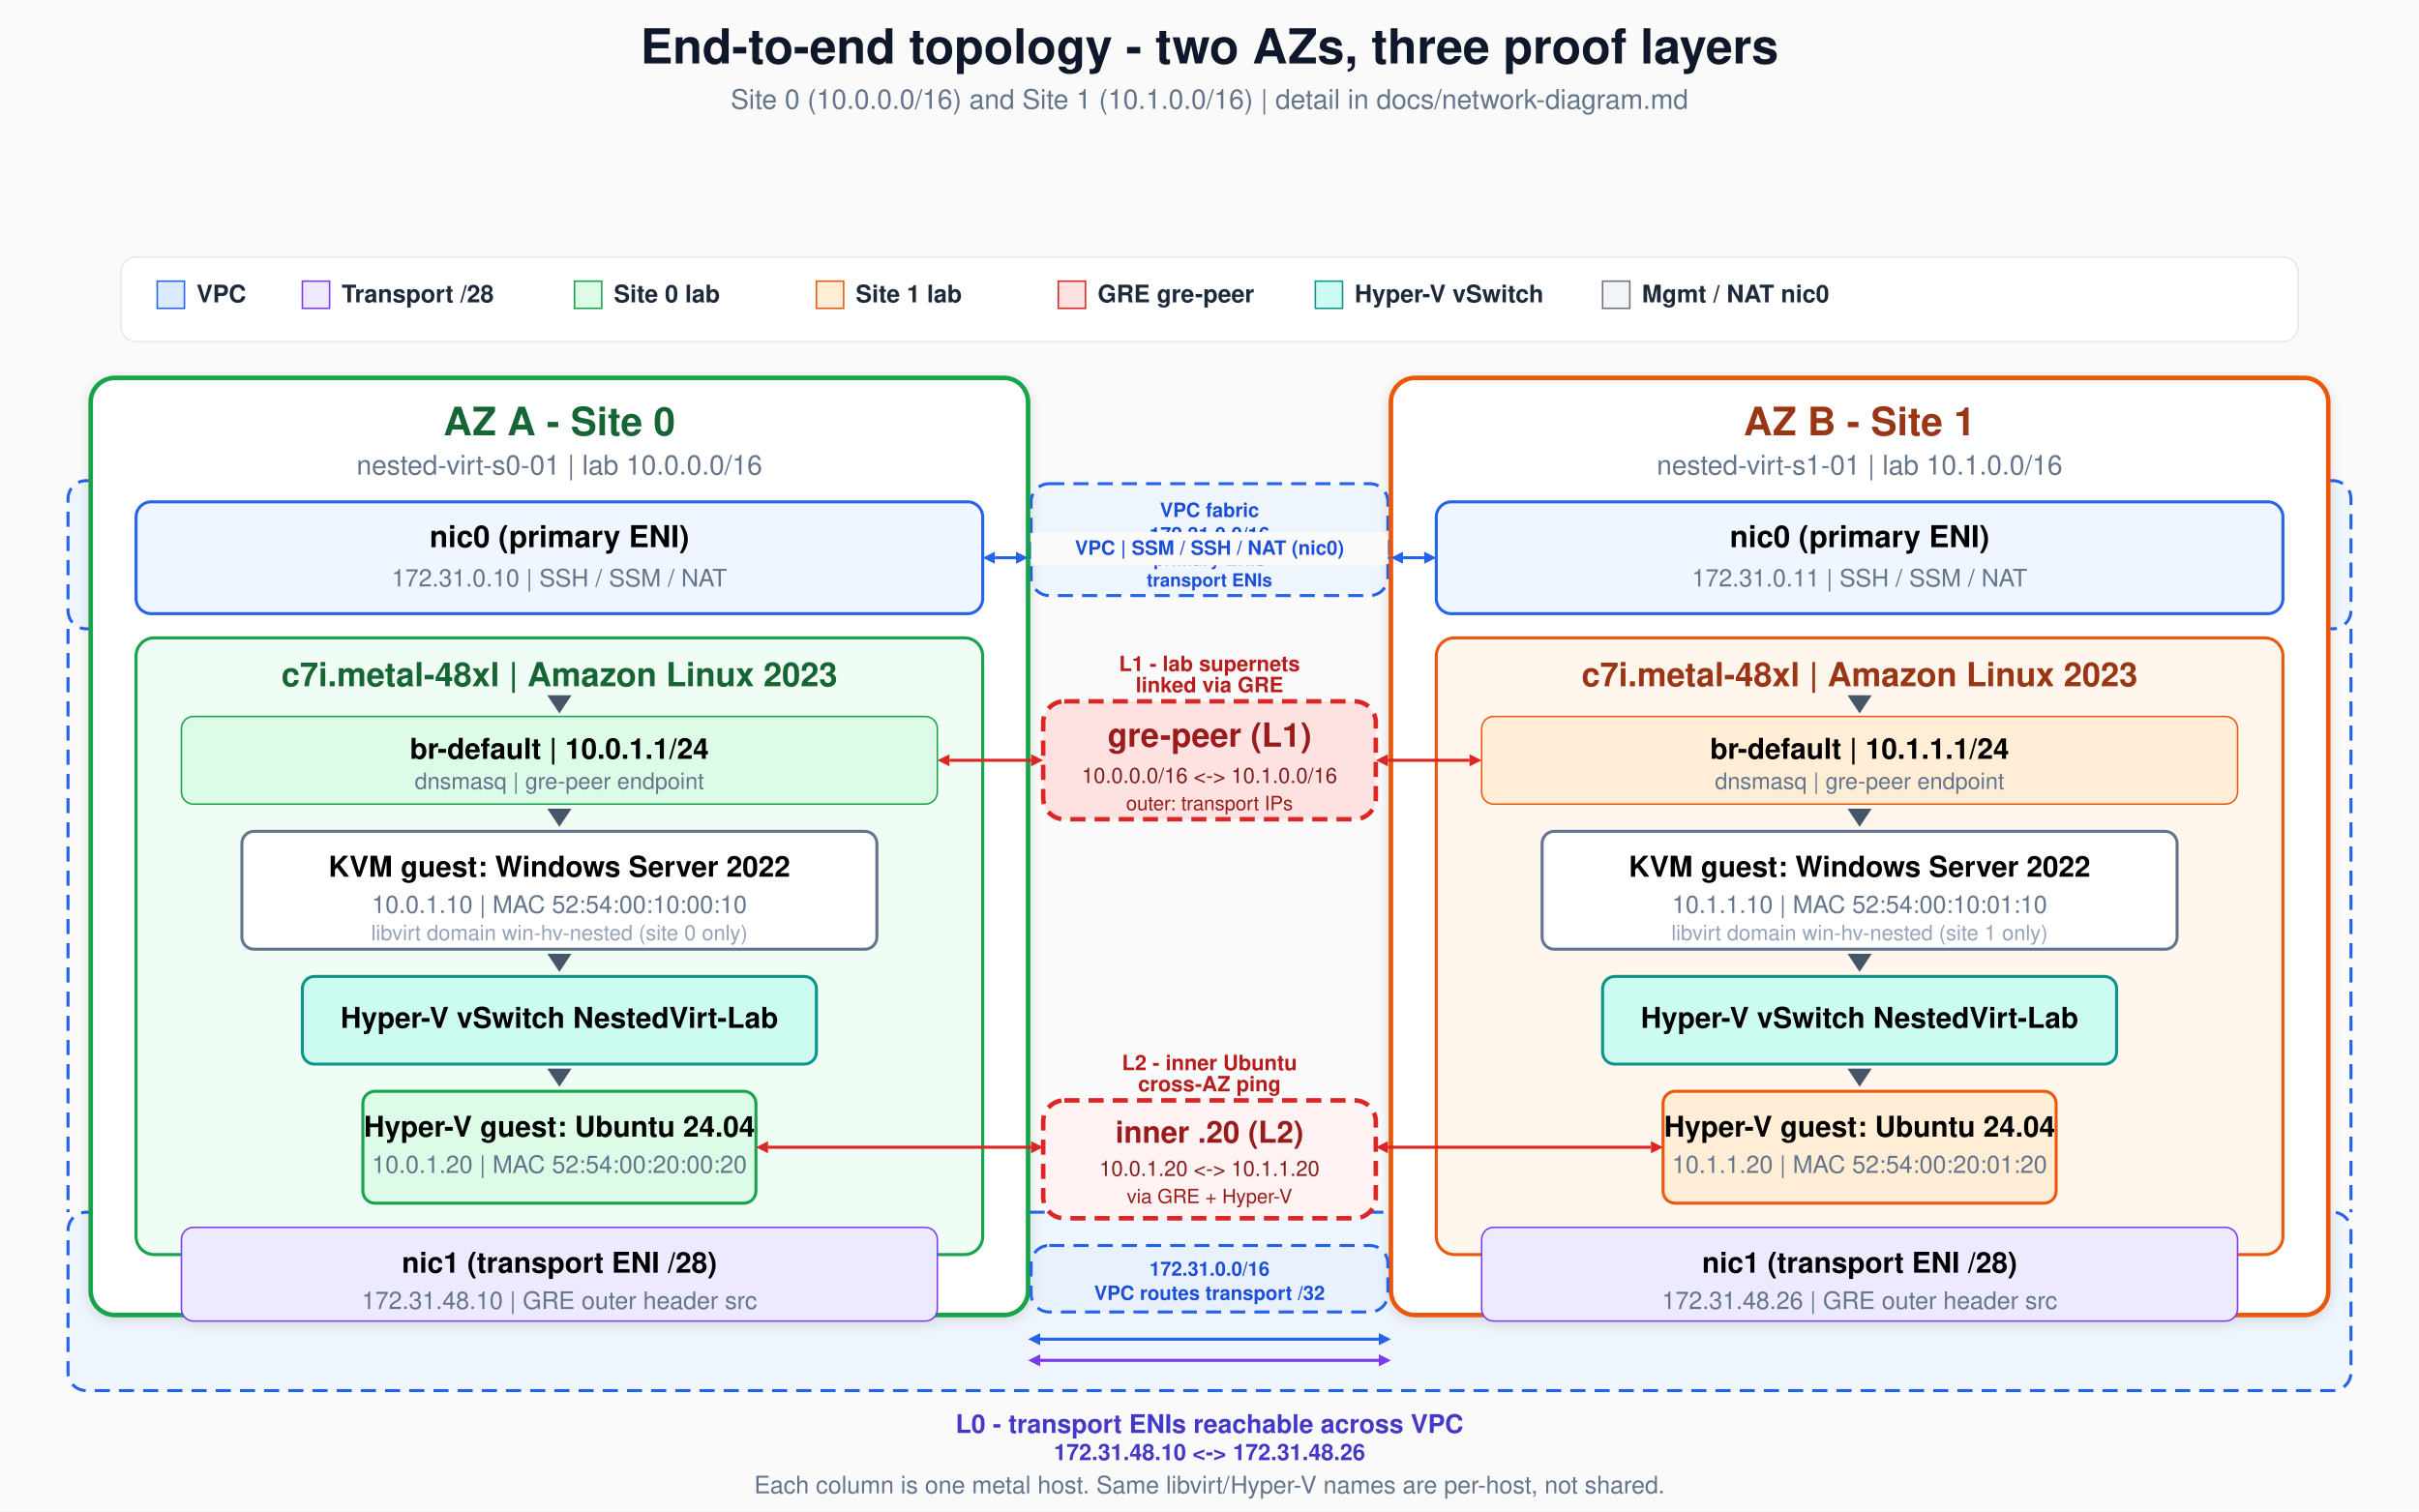
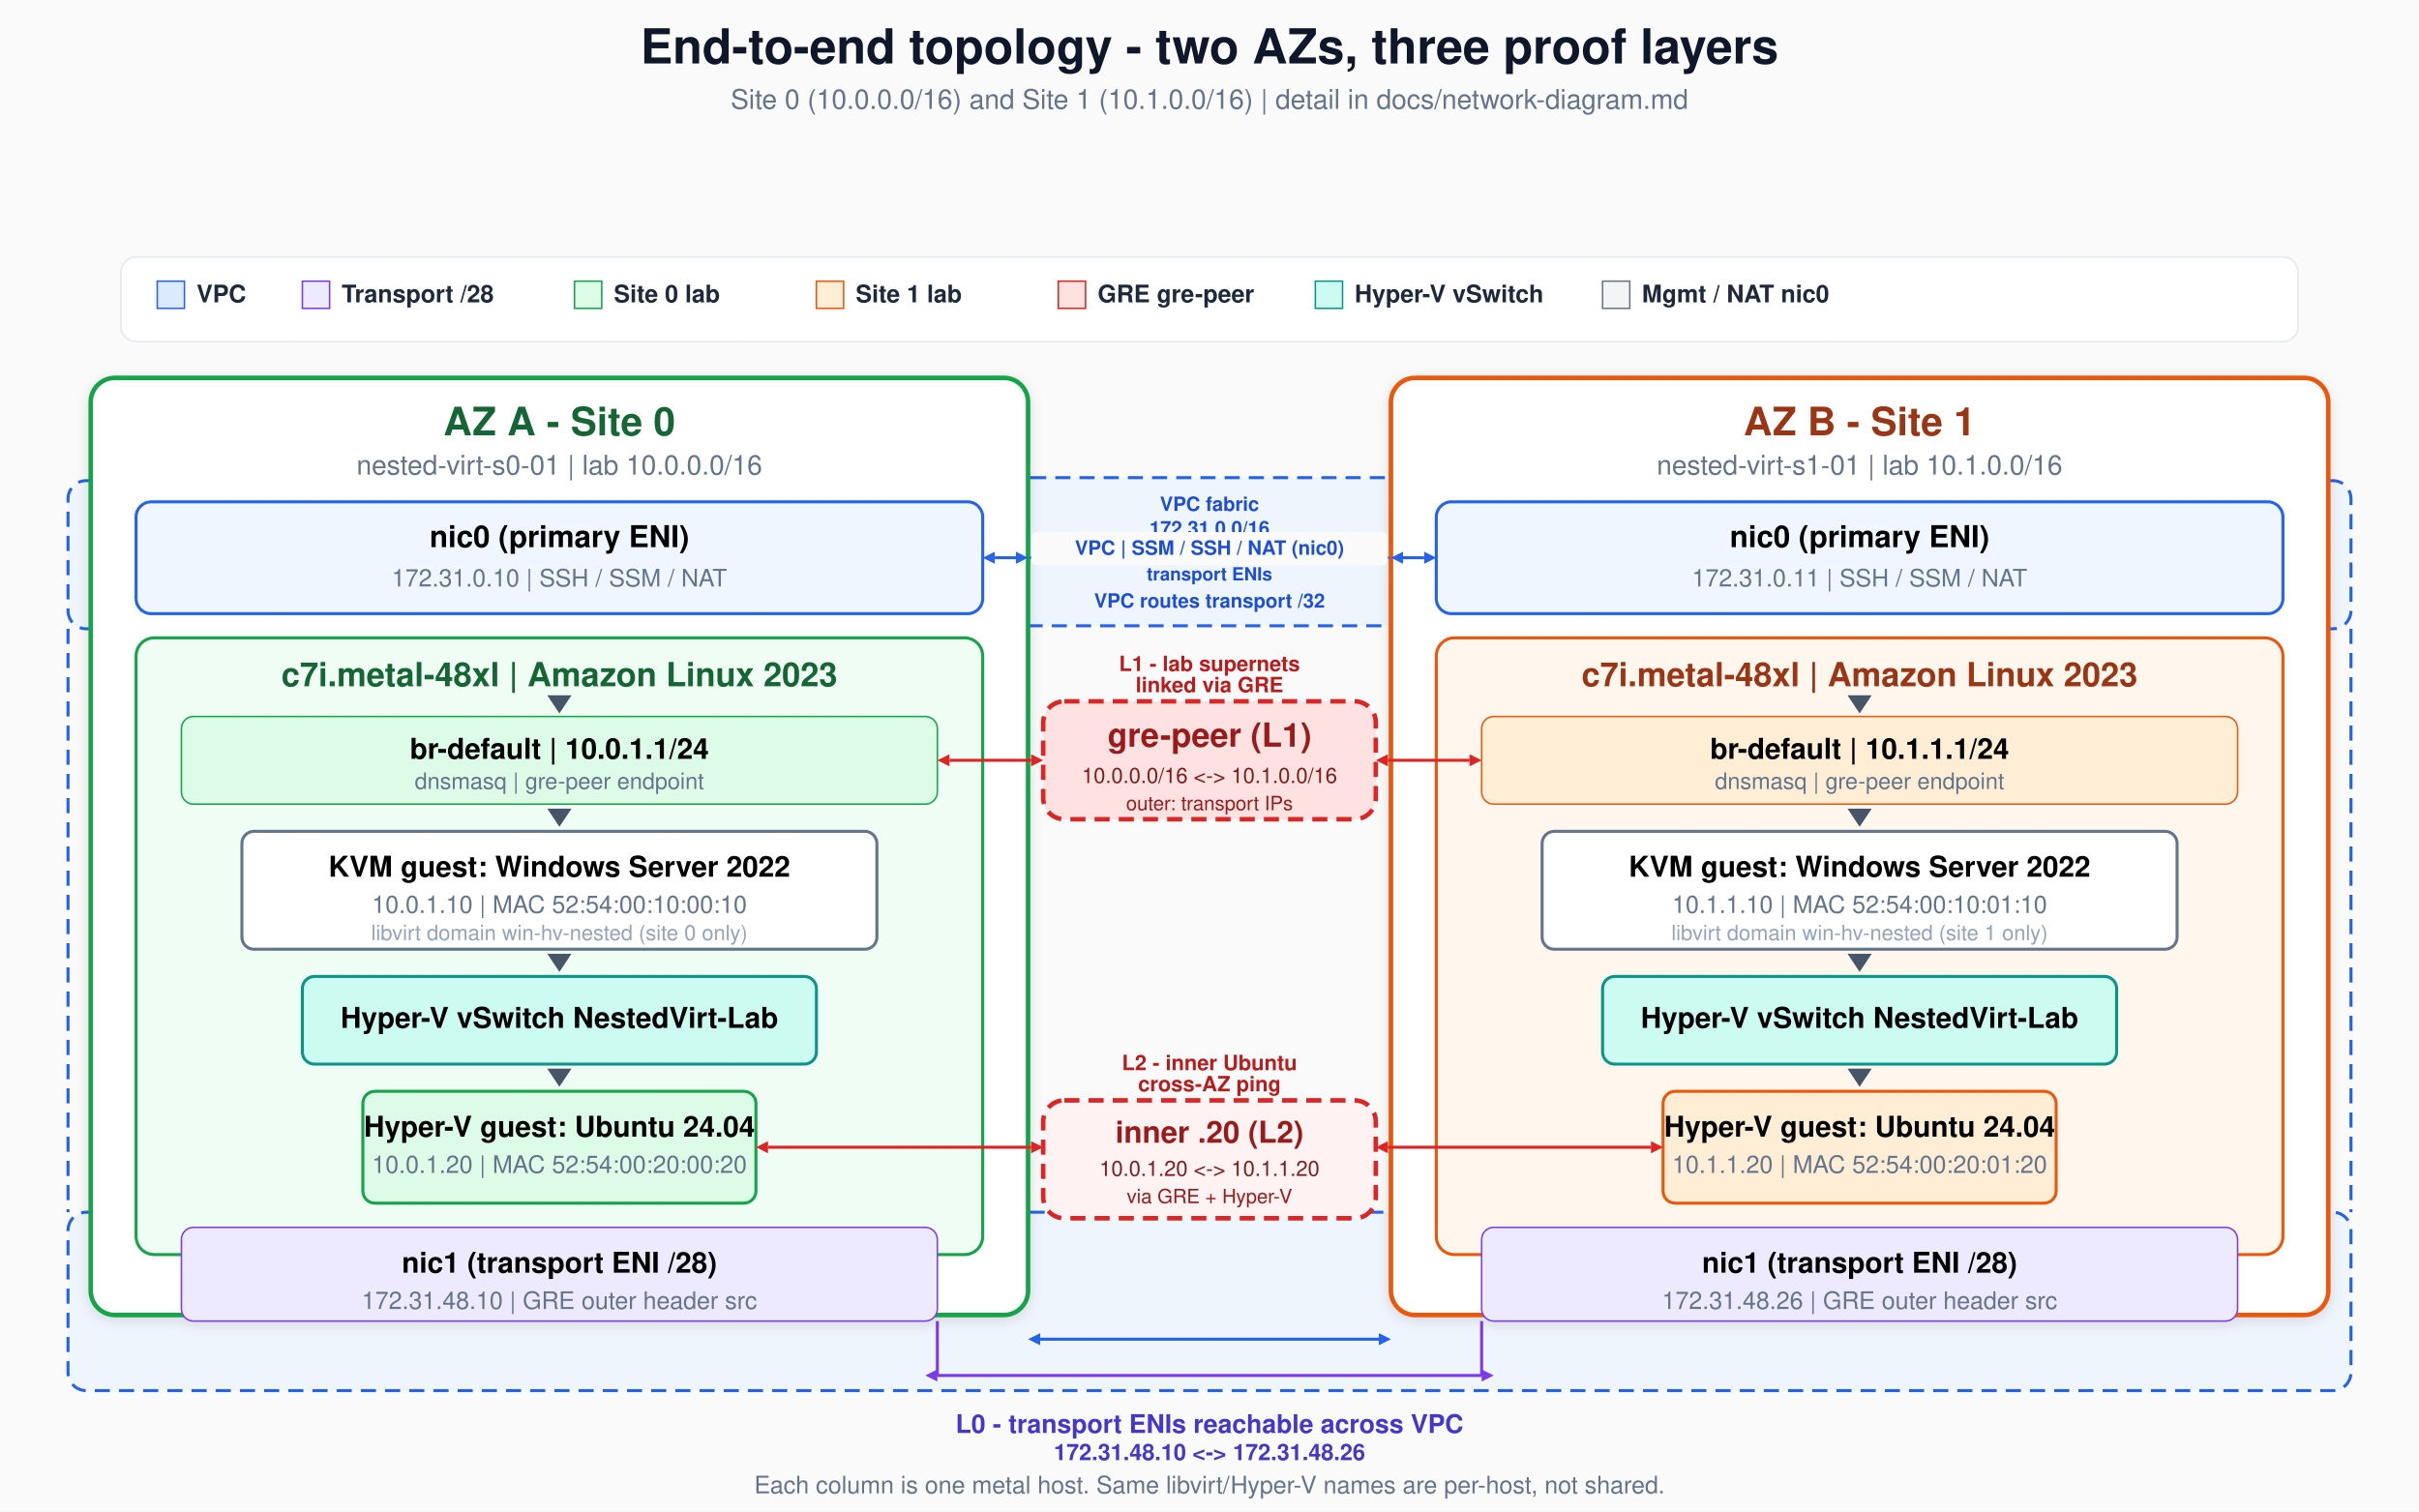
<svg xmlns="http://www.w3.org/2000/svg" viewBox="0 0 1600 1000" font-family="Segoe UI, Helvetica, Arial, sans-serif">
  <defs>
    <marker id="arrow-red-border-left" markerWidth="8" markerHeight="8" refX="8" refY="4" orient="auto" markerUnits="userSpaceOnUse">
      <path d="M8,0 L0,4 L8,8 Z" fill="#dc2626" />
    </marker>
    <marker id="arrow-red-border-right" markerWidth="8" markerHeight="8" refX="0" refY="4" orient="auto" markerUnits="userSpaceOnUse">
      <path d="M0,0 L8,4 L0,8 Z" fill="#dc2626" />
    </marker>
    <marker id="arrow-blue-border-left" markerWidth="8" markerHeight="8" refX="8" refY="4" orient="auto" markerUnits="userSpaceOnUse">
      <path d="M8,0 L0,4 L8,8 Z" fill="#2563eb" />
    </marker>
    <marker id="arrow-blue-border-right" markerWidth="8" markerHeight="8" refX="0" refY="4" orient="auto" markerUnits="userSpaceOnUse">
      <path d="M0,0 L8,4 L0,8 Z" fill="#2563eb" />
    </marker>
    <marker id="arrow-purple-border-left" markerWidth="8" markerHeight="8" refX="8" refY="4" orient="auto" markerUnits="userSpaceOnUse">
      <path d="M8,0 L0,4 L8,8 Z" fill="#7c3aed" />
    </marker>
    <marker id="arrow-purple-border-right" markerWidth="8" markerHeight="8" refX="0" refY="4" orient="auto" markerUnits="userSpaceOnUse">
      <path d="M0,0 L8,4 L0,8 Z" fill="#7c3aed" />
    </marker>
    <filter id="shadow" x="-2%" y="-2%" width="104%" height="104%">
      <feDropShadow dx="0" dy="2" stdDeviation="4" flood-opacity="0.12" />
    </filter>
  </defs>
  <rect width="1600" height="1000" fill="#fafafa" />
  <text x="800" y="42" text-anchor="middle" font-size="32" font-weight="700" fill="#0f172a">End-to-end topology - two AZs, three proof layers</text>
  <text x="800" y="72" text-anchor="middle" font-size="18" fill="#64748b">Site 0 (10.0.0.0/16) and Site 1 (10.1.0.0/16) | detail in docs/network-diagram.md</text>
  <g transform="translate(80,170)">
    <rect x="0" y="0" width="1440" height="56" rx="10" fill="#ffffff" stroke="#e2e8f0" />
    <g font-size="16" font-weight="600">
      <rect x="24" y="16" width="18" height="18" fill="#dbeafe" stroke="#2563eb" />
      <text x="50" y="30" fill="#1e293b">VPC</text>
      <rect x="120" y="16" width="18" height="18" fill="#ede9fe" stroke="#7c3aed" />
      <text x="146" y="30" fill="#1e293b">Transport /28</text>
      <rect x="300" y="16" width="18" height="18" fill="#dcfce7" stroke="#16a34a" />
      <text x="326" y="30" fill="#1e293b">Site 0 lab</text>
      <rect x="460" y="16" width="18" height="18" fill="#ffedd5" stroke="#ea580c" />
      <text x="486" y="30" fill="#1e293b">Site 1 lab</text>
      <rect x="620" y="16" width="18" height="18" fill="#fee2e2" stroke="#dc2626" />
      <text x="646" y="30" fill="#1e293b">GRE gre-peer</text>
      <rect x="790" y="16" width="18" height="18" fill="#ccfbf1" stroke="#0d9488" />
      <text x="816" y="30" fill="#1e293b">Hyper-V vSwitch</text>
      <rect x="980" y="16" width="18" height="18" fill="#f3f4f6" stroke="#6b7280" />
      <text x="1006" y="30" fill="#1e293b">Mgmt / NAT nic0</text>
    </g>
  </g>
  <rect x="45" y="318" width="635" height="98" rx="12" fill="#dbeafe" fill-opacity="0.35" stroke="#2563eb" stroke-width="2" stroke-dasharray="10 6" />
  <rect x="920" y="318" width="635" height="98" rx="12" fill="#dbeafe" fill-opacity="0.35" stroke="#2563eb" stroke-width="2" stroke-dasharray="10 6" />
  <rect x="45" y="802" width="1510" height="118" rx="12" fill="#dbeafe" fill-opacity="0.35" stroke="#2563eb" stroke-width="2" stroke-dasharray="10 6" />
  <line x1="45" y1="416" x2="45" y2="802" stroke="#2563eb" stroke-width="2" stroke-dasharray="10 6" />
  <line x1="1555" y1="416" x2="1555" y2="802" stroke="#2563eb" stroke-width="2" stroke-dasharray="10 6" />
-   <rect x="682" y="320" width="236" height="74" rx="12" fill="#dbeafe" fill-opacity="0.35" stroke="#2563eb" stroke-width="2" stroke-dasharray="10 6" />
-   <text x="800" y="342" text-anchor="middle" font-size="13" font-weight="700" fill="#1d4ed8">VPC fabric</text>
-   <text x="800" y="358" text-anchor="middle" font-size="13" font-weight="700" fill="#1d4ed8">172.31.0.0/16</text>
-   <text x="800" y="374" text-anchor="middle" font-size="12" font-weight="600" fill="#1d4ed8">primary ENIs</text>
-   <text x="800" y="388" text-anchor="middle" font-size="12" font-weight="600" fill="#1d4ed8">transport ENIs</text>
+   <rect x="670" y="316" width="260" height="98" rx="12" fill="#dbeafe" fill-opacity="0.35" stroke="#2563eb" stroke-width="2" stroke-dasharray="10 6" />
+   <text x="800" y="338" text-anchor="middle" font-size="13" font-weight="700" fill="#1d4ed8">VPC fabric</text>
+   <text x="800" y="354" text-anchor="middle" font-size="13" font-weight="700" fill="#1d4ed8">172.31.0.0/16</text>
+   <text x="800" y="370" text-anchor="middle" font-size="12" font-weight="600" fill="#1d4ed8">primary ENIs</text>
+   <text x="800" y="384" text-anchor="middle" font-size="12" font-weight="600" fill="#1d4ed8">transport ENIs</text>
+   <text x="800" y="402" text-anchor="middle" font-size="13" font-weight="700" fill="#1d4ed8">VPC routes transport /32</text>
  <rect x="682" y="430" width="236" height="30" rx="4" fill="#fafafa" />
  <text x="800" y="444" text-anchor="middle" font-size="14" font-weight="700" fill="#b91c1c">L1 - lab supernets</text>
  <text x="800" y="458" text-anchor="middle" font-size="14" font-weight="700" fill="#b91c1c">linked via GRE</text>
  <g transform="translate(690, 464)">
    <rect x="0" y="0" width="220" height="78" rx="14" fill="#fee2e2" stroke="#dc2626" stroke-width="3" stroke-dasharray="10 6" />
    <text x="110" y="30" text-anchor="middle" font-size="22" font-weight="700" fill="#991b1b">gre-peer (L1)</text>
    <text x="110" y="54" text-anchor="middle" font-size="14" fill="#7f1d1d">10.0.0.0/16 &lt;-&gt; 10.1.0.0/16</text>
    <text x="110" y="72" text-anchor="middle" font-size="13" fill="#991b1b">outer: transport IPs</text>
  </g>
  <rect x="682" y="694" width="236" height="30" rx="4" fill="#fafafa" />
  <text x="800" y="708" text-anchor="middle" font-size="14" font-weight="700" fill="#b91c1c">L2 - inner Ubuntu</text>
  <text x="800" y="722" text-anchor="middle" font-size="14" font-weight="700" fill="#b91c1c">cross-AZ ping</text>
  <g transform="translate(690, 728)">
    <rect x="0" y="0" width="220" height="78" rx="14" fill="#fef2f2" stroke="#dc2626" stroke-width="3" stroke-dasharray="10 6" />
    <text x="110" y="28" text-anchor="middle" font-size="20" font-weight="700" fill="#991b1b">inner .20 (L2)</text>
    <text x="110" y="50" text-anchor="middle" font-size="14" fill="#7f1d1d">10.0.1.20 &lt;-&gt; 10.1.1.20</text>
    <text x="110" y="68" text-anchor="middle" font-size="13" fill="#991b1b">via GRE + Hyper-V</text>
  </g>
  <g transform="translate(60,250)" filter="url(#shadow)">
    <rect x="0" y="0" width="620" height="620" rx="16" fill="#ffffff" stroke="#16a34a" stroke-width="3" />
    <text x="310" y="38" text-anchor="middle" font-size="26" font-weight="700" fill="#166534">AZ A - Site 0</text>
    <text x="310" y="64" text-anchor="middle" font-size="18" fill="#64748b">nested-virt-s0-01 | lab 10.0.0.0/16</text>
    <rect x="30" y="82" width="560" height="74" rx="10" fill="#eff6ff" stroke="#2563eb" stroke-width="2" />
    <text x="310" y="112" text-anchor="middle" font-size="20" font-weight="600">nic0 (primary ENI)</text>
    <text x="310" y="138" text-anchor="middle" font-size="16" fill="#64748b">172.31.0.10 | SSH / SSM / NAT</text>
    <rect x="30" y="172" width="560" height="408" rx="12" fill="#f0fdf4" stroke="#16a34a" stroke-width="2" />
    <text x="310" y="204" text-anchor="middle" font-size="22" font-weight="700" fill="#166534">c7i.metal-48xl | Amazon Linux 2023</text>
    <rect x="60" y="224" width="500" height="58" rx="8" fill="#dcfce7" stroke="#16a34a" />
    <text x="310" y="252" text-anchor="middle" font-size="19" font-weight="600">br-default | 10.0.1.1/24</text>
    <text x="310" y="272" text-anchor="middle" font-size="15" fill="#64748b">dnsmasq | gre-peer endpoint</text>
    <rect x="100" y="300" width="420" height="78" rx="8" fill="#ffffff" stroke="#64748b" stroke-width="2" />
    <text x="310" y="330" text-anchor="middle" font-size="19" font-weight="600">KVM guest: Windows Server 2022</text>
    <text x="310" y="354" text-anchor="middle" font-size="16" fill="#64748b">10.0.1.10 | MAC 52:54:00:10:00:10</text>
    <text x="310" y="372" text-anchor="middle" font-size="14" fill="#94a3b8">libvirt domain win-hv-nested (site 0 only)</text>
    <rect x="140" y="396" width="340" height="58" rx="8" fill="#ccfbf1" stroke="#0d9488" stroke-width="2" />
    <text x="310" y="430" text-anchor="middle" font-size="19" font-weight="600">Hyper-V vSwitch NestedVirt-Lab</text>
    <rect x="180" y="472" width="260" height="74" rx="8" fill="#dcfce7" stroke="#16a34a" stroke-width="2" />
    <text x="310" y="502" text-anchor="middle" font-size="19" font-weight="700">Hyper-V guest: Ubuntu 24.04</text>
    <text x="310" y="526" text-anchor="middle" font-size="16" fill="#64748b">10.0.1.20 | MAC 52:54:00:20:00:20</text>
    <rect x="60" y="562" width="500" height="62" rx="8" fill="#ede9fe" stroke="#7c3aed" />
    <text x="310" y="592" text-anchor="middle" font-size="19" font-weight="600">nic1 (transport ENI /28)</text>
    <text x="310" y="616" text-anchor="middle" font-size="16" fill="#64748b">172.31.48.10 | GRE outer header src</text>
    <polygon points="302,210 318,210 310,222" fill="#475569" />
    <polygon points="302,285 318,285 310,297" fill="#475569" />
    <polygon points="302,381 318,381 310,393" fill="#475569" />
    <polygon points="302,457 318,457 310,469" fill="#475569" />
  </g>
  <g transform="translate(920,250)" filter="url(#shadow)">
    <rect x="0" y="0" width="620" height="620" rx="16" fill="#ffffff" stroke="#ea580c" stroke-width="3" />
    <text x="310" y="38" text-anchor="middle" font-size="26" font-weight="700" fill="#9a3412">AZ B - Site 1</text>
    <text x="310" y="64" text-anchor="middle" font-size="18" fill="#64748b">nested-virt-s1-01 | lab 10.1.0.0/16</text>
    <rect x="30" y="82" width="560" height="74" rx="10" fill="#eff6ff" stroke="#2563eb" stroke-width="2" />
    <text x="310" y="112" text-anchor="middle" font-size="20" font-weight="600">nic0 (primary ENI)</text>
    <text x="310" y="138" text-anchor="middle" font-size="16" fill="#64748b">172.31.0.11 | SSH / SSM / NAT</text>
    <rect x="30" y="172" width="560" height="408" rx="12" fill="#fff7ed" stroke="#ea580c" stroke-width="2" />
    <text x="310" y="204" text-anchor="middle" font-size="22" font-weight="700" fill="#9a3412">c7i.metal-48xl | Amazon Linux 2023</text>
    <rect x="60" y="224" width="500" height="58" rx="8" fill="#ffedd5" stroke="#ea580c" />
    <text x="310" y="252" text-anchor="middle" font-size="19" font-weight="600">br-default | 10.1.1.1/24</text>
    <text x="310" y="272" text-anchor="middle" font-size="15" fill="#64748b">dnsmasq | gre-peer endpoint</text>
    <rect x="100" y="300" width="420" height="78" rx="8" fill="#ffffff" stroke="#64748b" stroke-width="2" />
    <text x="310" y="330" text-anchor="middle" font-size="19" font-weight="600">KVM guest: Windows Server 2022</text>
    <text x="310" y="354" text-anchor="middle" font-size="16" fill="#64748b">10.1.1.10 | MAC 52:54:00:10:01:10</text>
    <text x="310" y="372" text-anchor="middle" font-size="14" fill="#94a3b8">libvirt domain win-hv-nested (site 1 only)</text>
    <rect x="140" y="396" width="340" height="58" rx="8" fill="#ccfbf1" stroke="#0d9488" stroke-width="2" />
    <text x="310" y="430" text-anchor="middle" font-size="19" font-weight="600">Hyper-V vSwitch NestedVirt-Lab</text>
    <rect x="180" y="472" width="260" height="74" rx="8" fill="#ffedd5" stroke="#ea580c" stroke-width="2" />
    <text x="310" y="502" text-anchor="middle" font-size="19" font-weight="700">Hyper-V guest: Ubuntu 24.04</text>
    <text x="310" y="526" text-anchor="middle" font-size="16" fill="#64748b">10.1.1.20 | MAC 52:54:00:20:01:20</text>
    <rect x="60" y="562" width="500" height="62" rx="8" fill="#ede9fe" stroke="#7c3aed" />
    <text x="310" y="592" text-anchor="middle" font-size="19" font-weight="600">nic1 (transport ENI /28)</text>
    <text x="310" y="616" text-anchor="middle" font-size="16" fill="#64748b">172.31.48.26 | GRE outer header src</text>
    <polygon points="302,210 318,210 310,222" fill="#475569" />
    <polygon points="302,285 318,285 310,297" fill="#475569" />
    <polygon points="302,381 318,381 310,393" fill="#475569" />
    <polygon points="302,457 318,457 310,469" fill="#475569" />
  </g>
  <line x1="658" y1="369" x2="672" y2="369" stroke="#2563eb" stroke-width="2" marker-start="url(#arrow-blue-border-left)" marker-end="url(#arrow-blue-border-right)" />
  <line x1="688" y1="369" x2="912" y2="369" stroke="#2563eb" stroke-width="2" marker-start="url(#arrow-blue-border-left)" marker-end="url(#arrow-blue-border-right)" />
  <line x1="928" y1="369" x2="942" y2="369" stroke="#2563eb" stroke-width="2" marker-start="url(#arrow-blue-border-left)" marker-end="url(#arrow-blue-border-right)" />
  <rect x="682" y="352" width="236" height="22" rx="4" fill="#fafafa" />
  <text x="800" y="367" text-anchor="middle" font-size="13" font-weight="700" fill="#1d4ed8">VPC | SSM / SSH / NAT (nic0)</text>
  <line x1="628" y1="503" x2="682" y2="503" stroke="#dc2626" stroke-width="2" marker-start="url(#arrow-red-border-left)" marker-end="url(#arrow-red-border-right)" />
  <line x1="918" y1="503" x2="972" y2="503" stroke="#dc2626" stroke-width="2" marker-start="url(#arrow-red-border-left)" marker-end="url(#arrow-red-border-right)" />
  <line x1="508" y1="759" x2="682" y2="759" stroke="#dc2626" stroke-width="2" marker-start="url(#arrow-red-border-left)" marker-end="url(#arrow-red-border-right)" />
  <line x1="918" y1="759" x2="1092" y2="759" stroke="#dc2626" stroke-width="2" marker-start="url(#arrow-red-border-left)" marker-end="url(#arrow-red-border-right)" />
  <line x1="688" y1="886" x2="912" y2="886" stroke="#2563eb" stroke-width="2" marker-start="url(#arrow-blue-border-left)" marker-end="url(#arrow-blue-border-right)" />
-   <rect x="682" y="824" width="236" height="44" rx="12" fill="#dbeafe" fill-opacity="0.35" stroke="#2563eb" stroke-width="2" stroke-dasharray="10 6" />
-   <text x="800" y="844" text-anchor="middle" font-size="13" font-weight="700" fill="#1d4ed8">172.31.0.0/16</text>
-   <text x="800" y="860" text-anchor="middle" font-size="13" font-weight="700" fill="#1d4ed8">VPC routes transport /32</text>
-   <line x1="688" y1="900" x2="912" y2="900" stroke="#7c3aed" stroke-width="2" marker-start="url(#arrow-purple-border-left)" marker-end="url(#arrow-purple-border-right)" />
+   <line x1="620" y1="874" x2="620" y2="910" stroke="#7c3aed" stroke-width="2" />
+   <line x1="980" y1="874" x2="980" y2="910" stroke="#7c3aed" stroke-width="2" />
+   <line x1="620" y1="910" x2="980" y2="910" stroke="#7c3aed" stroke-width="2" marker-start="url(#arrow-purple-border-left)" marker-end="url(#arrow-purple-border-right)" />
  <text x="800" y="948" text-anchor="middle" font-size="17" font-weight="700" fill="#4338ca">L0 - transport ENIs reachable across VPC</text>
  <text x="800" y="966" text-anchor="middle" font-size="15" font-weight="600" fill="#4338ca">172.31.48.10 &lt;-&gt; 172.31.48.26</text>
  <text x="800" y="988" text-anchor="middle" font-size="16" fill="#64748b">Each column is one metal host. Same libvirt/Hyper-V names are per-host, not shared.</text>
</svg>
